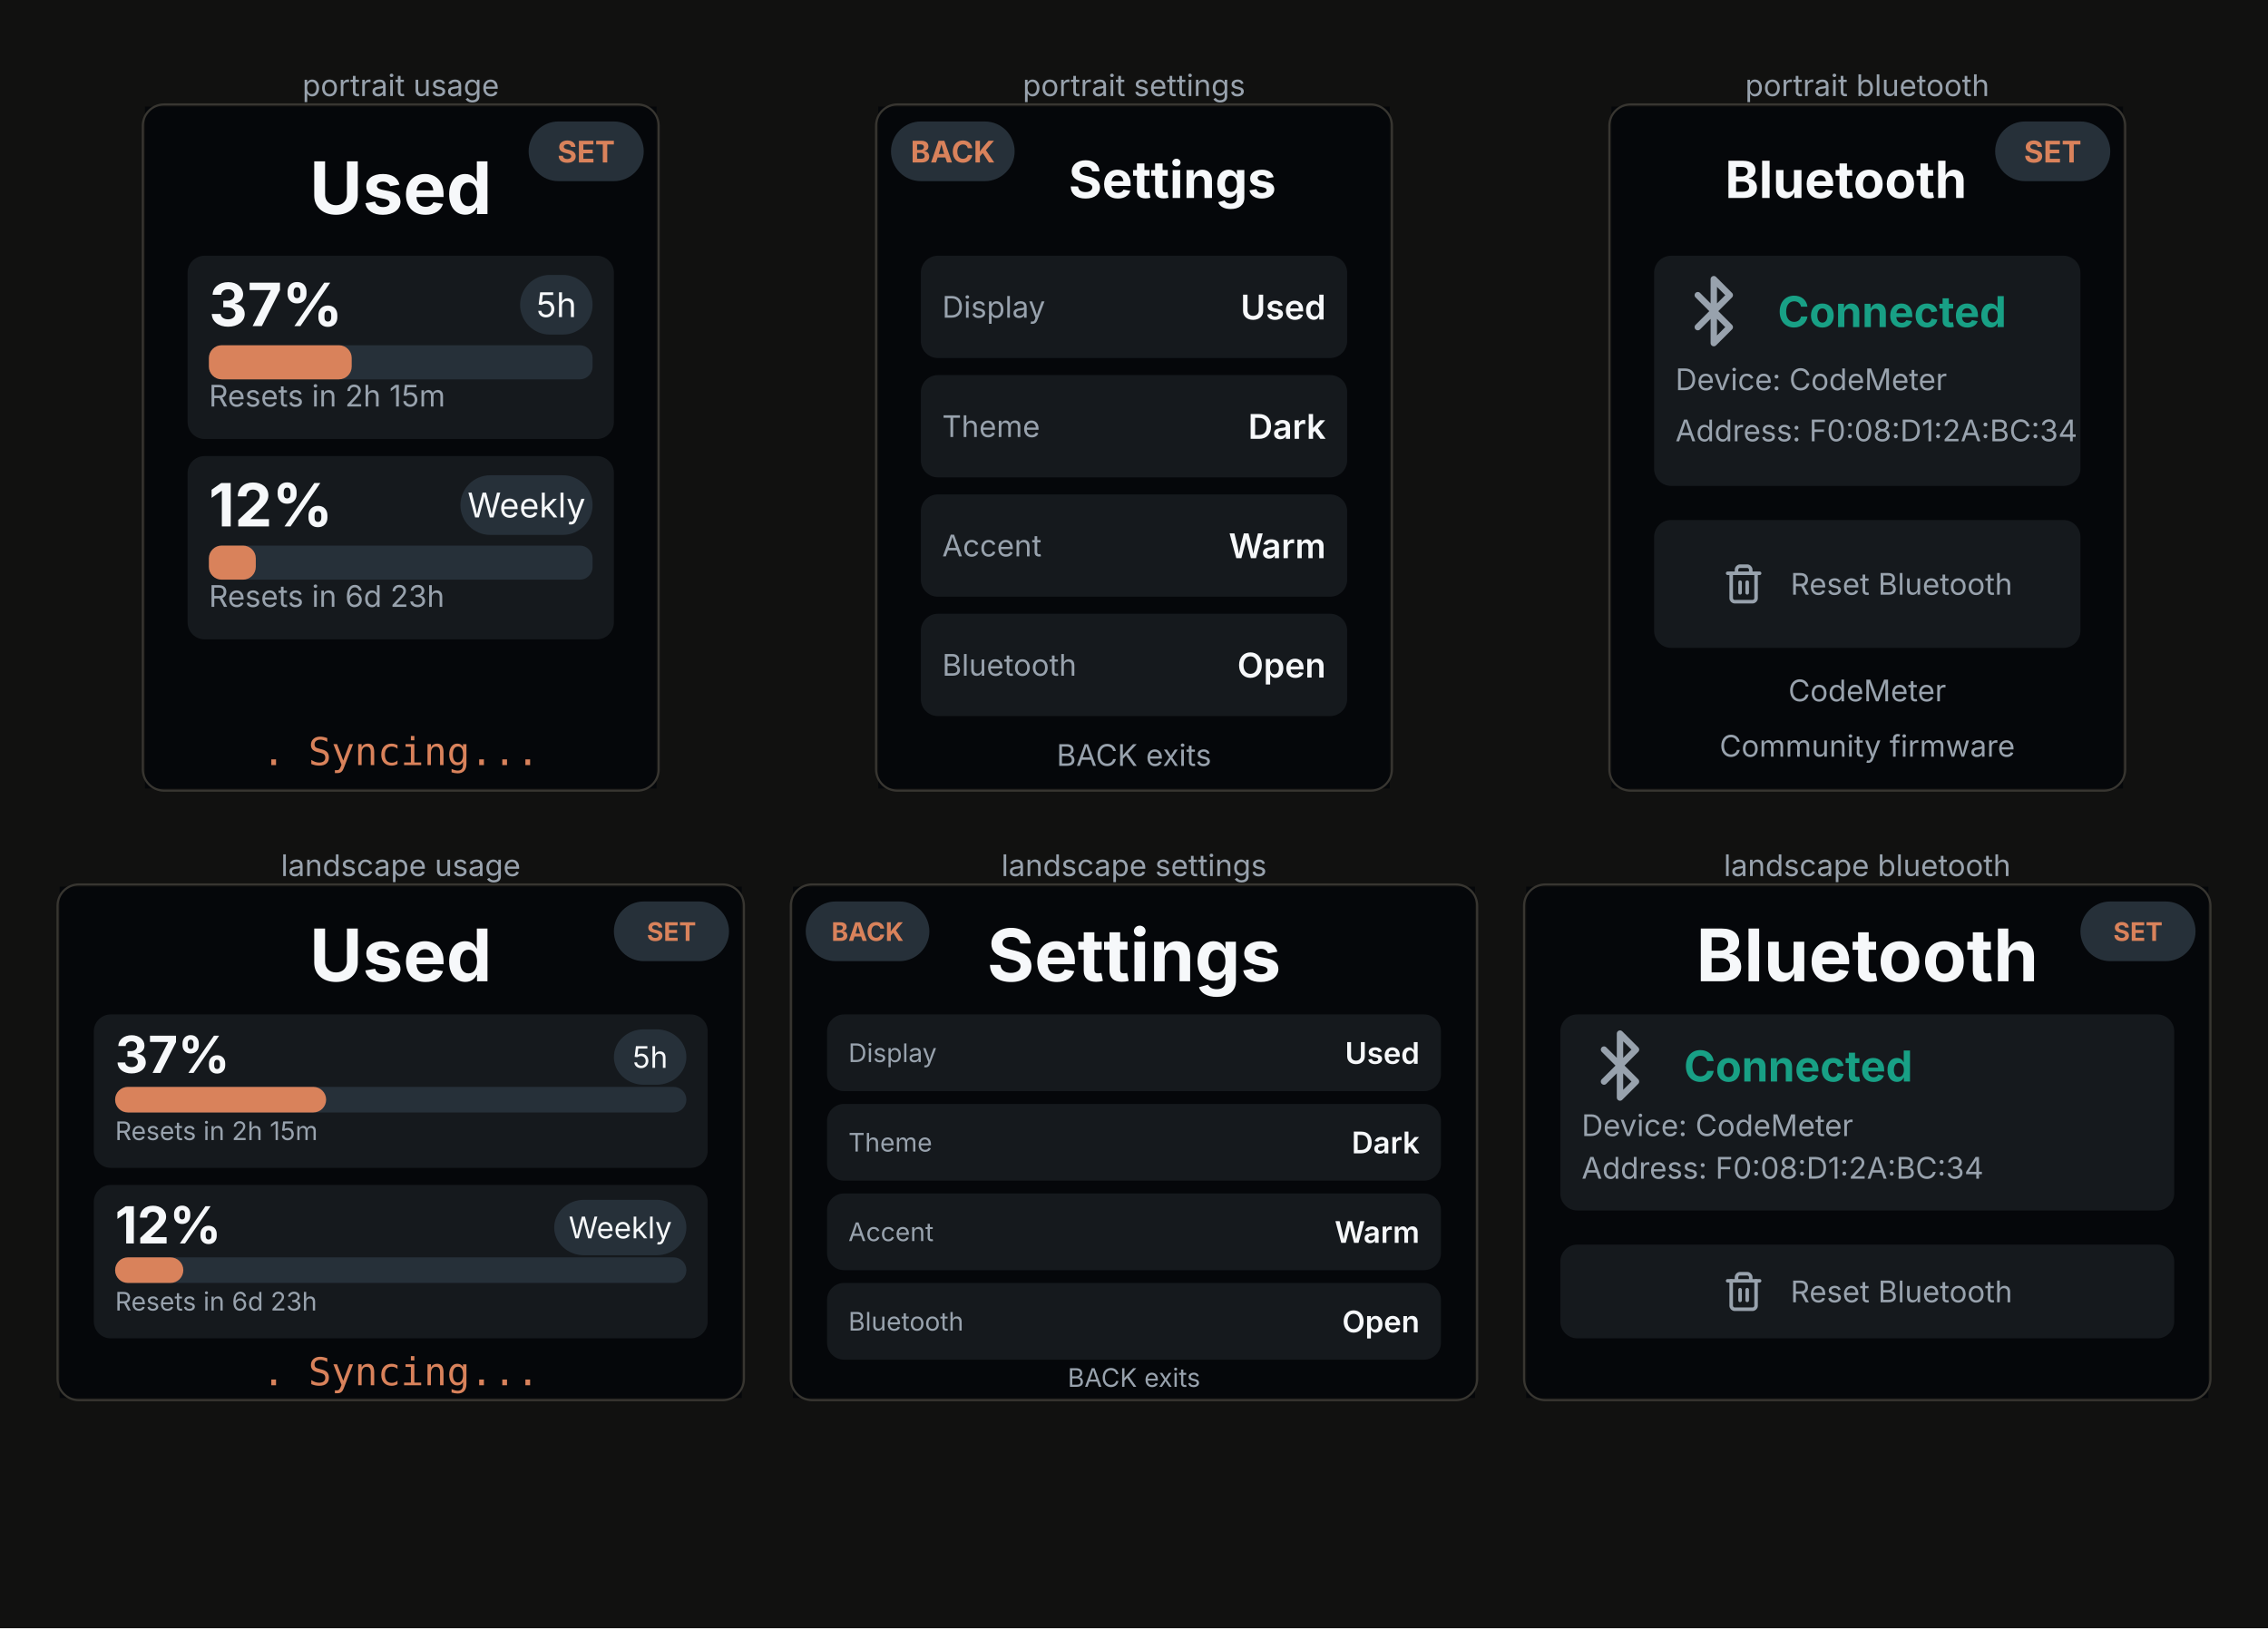
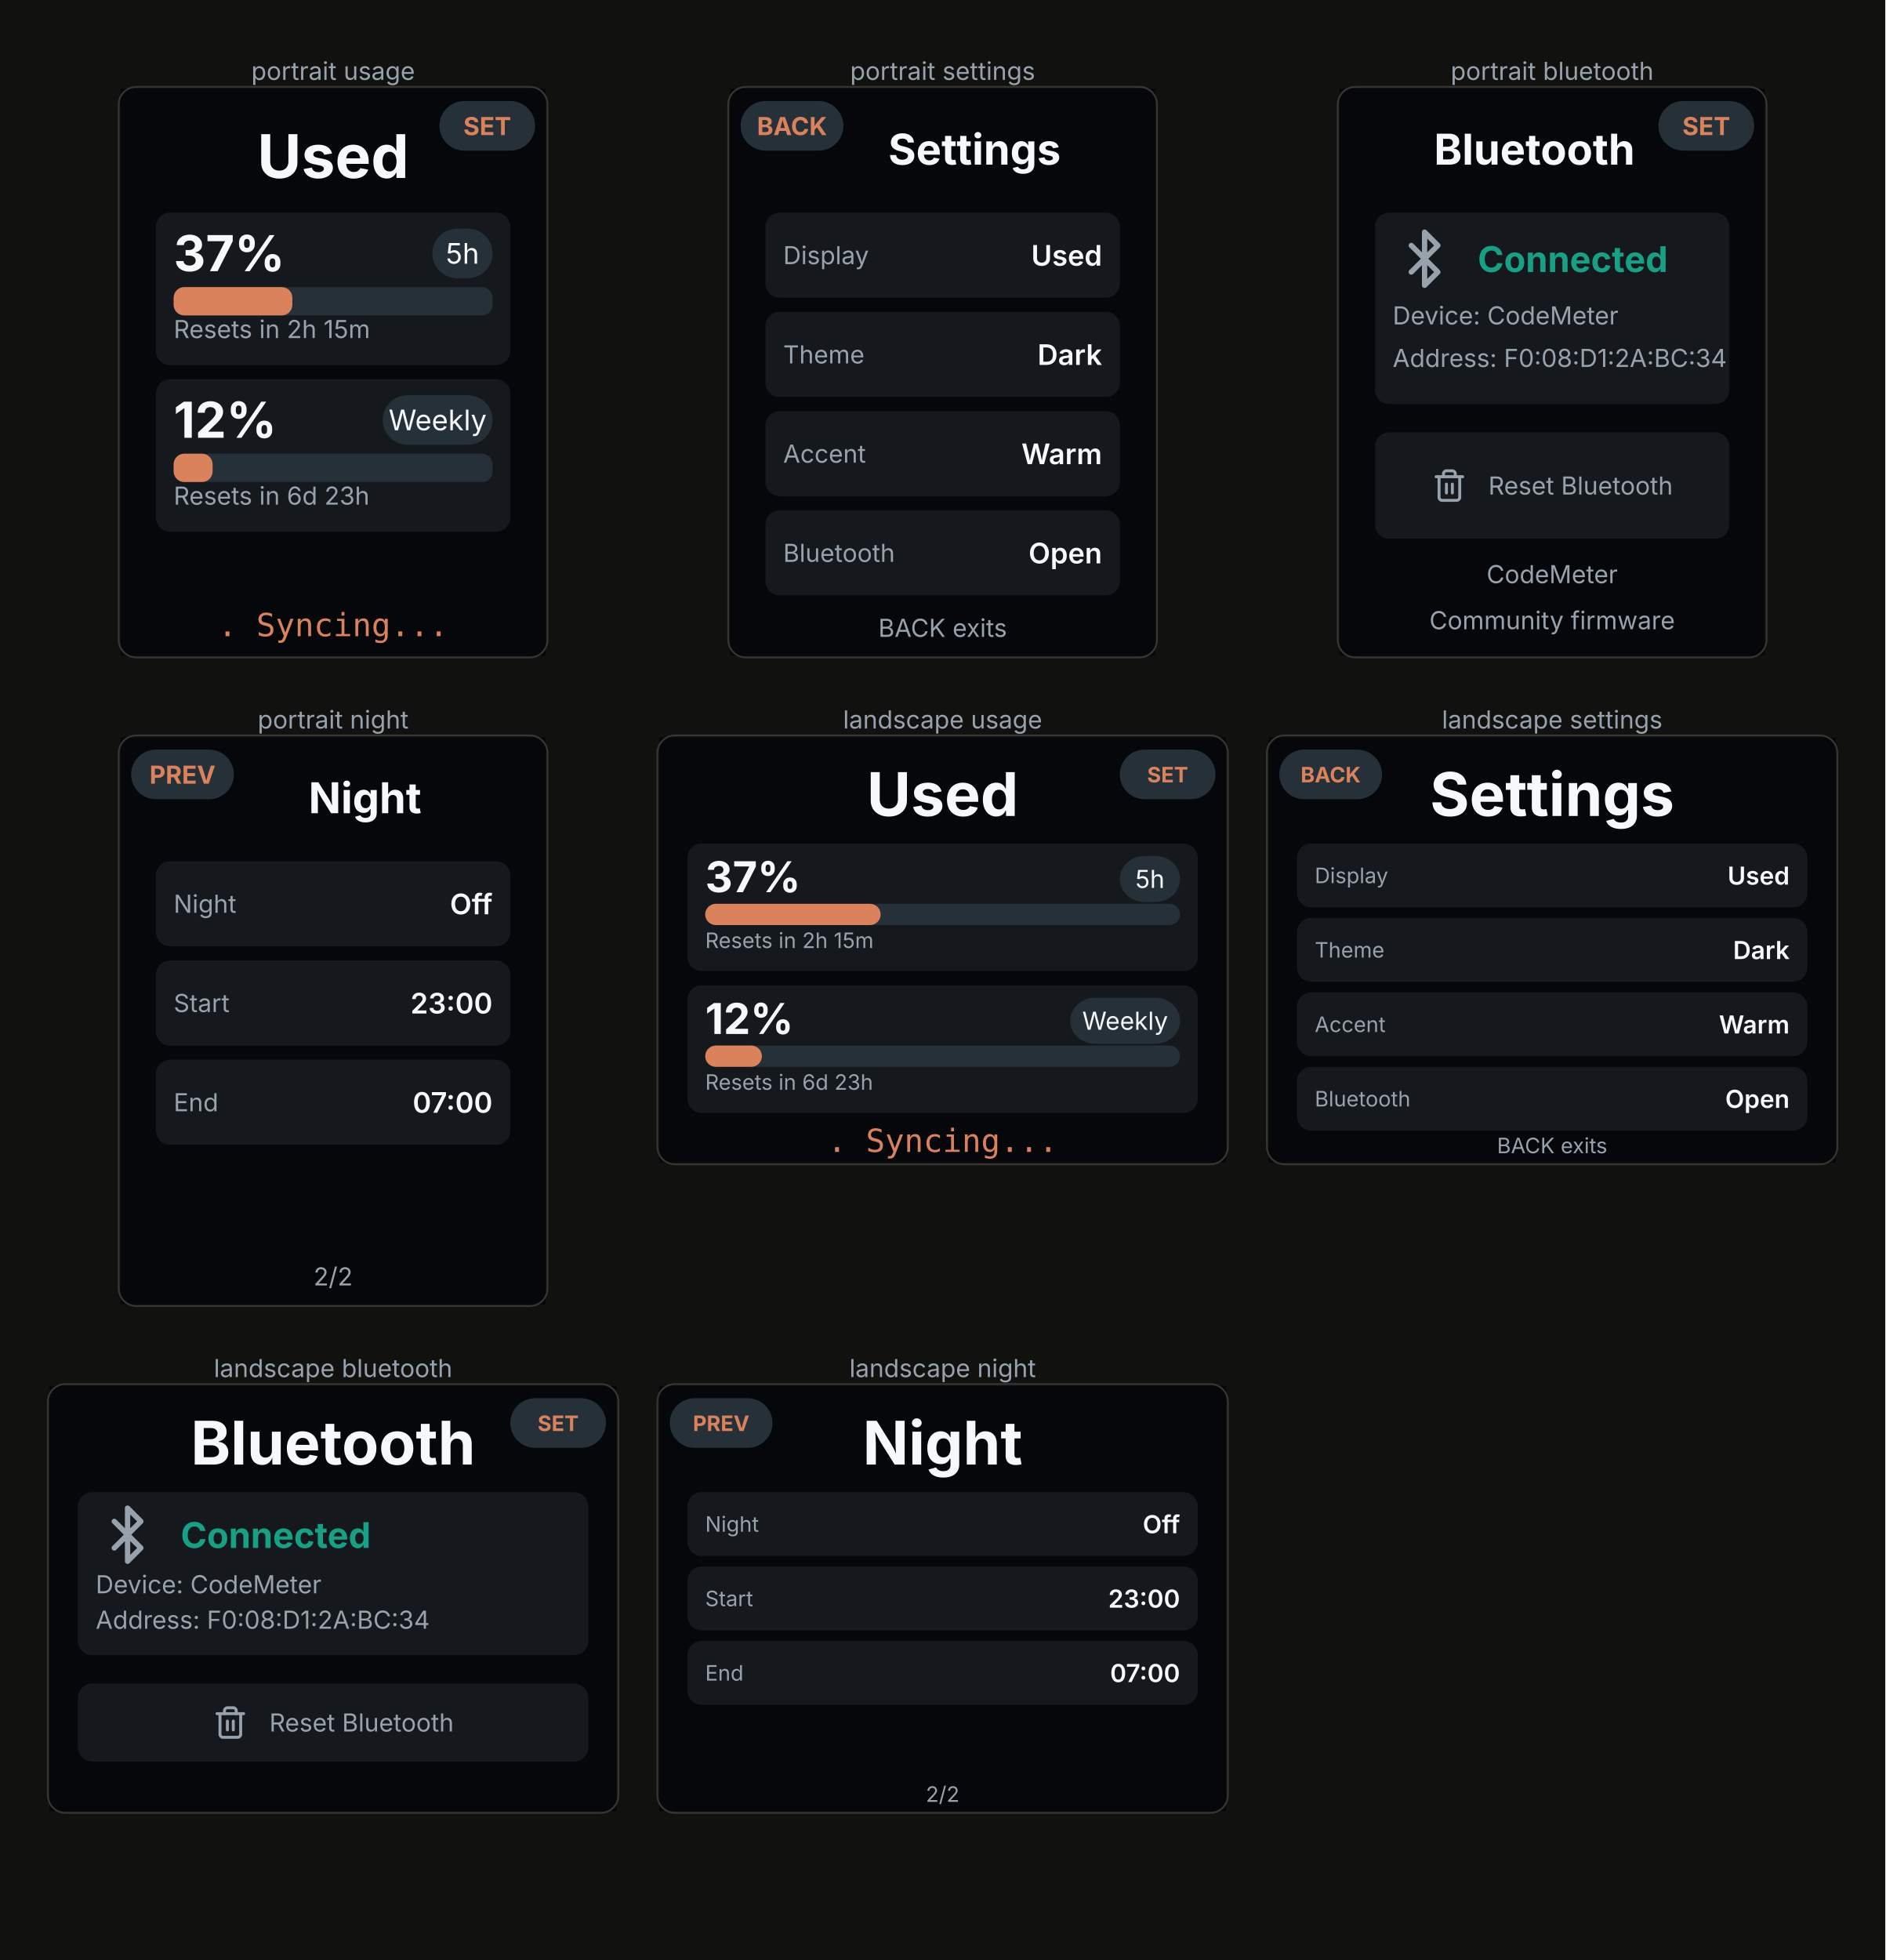
- <svg xmlns="http://www.w3.org/2000/svg" width="1064" height="764" viewBox="0 0 1064 764">
-   <rect width="1064" height="764" fill="#111110" />
+ <svg xmlns="http://www.w3.org/2000/svg" width="1064" height="1106" viewBox="0 0 1064 1106">
+   <rect width="1064" height="1106" fill="#111110" />
  <style>text{font-family:-apple-system,BlinkMacSystemFont,"Segoe UI",sans-serif}</style>
  <text x="188" y="40" font-size="14" fill="#98a2ad" dominant-baseline="middle" text-anchor="middle">portrait usage</text>
  <svg x="68" y="50" width="240" height="320" viewBox="0 0 240 320">
    <rect width="240" height="320" fill="#05070a" />
    <style>
text{font-family:-apple-system,BlinkMacSystemFont,"Segoe UI",sans-serif}
.title{font-family:-apple-system,BlinkMacSystemFont,"Segoe UI",sans-serif;font-weight:650}
.mono{font-family:"SF Mono","Menlo",monospace}
</style>
    <text x="120" y="37.72" font-size="34" fill="#f6f8fa" dominant-baseline="middle" text-anchor="middle" class="title">Used</text>
    <rect x="20" y="70" width="200" height="86" rx="8" fill="#15191d" />
    <text x="30" y="92.56" font-size="28" fill="#f6f8fa" dominant-baseline="middle" text-anchor="start" font-weight="700">37%</text>
    <rect x="176" y="79" width="34" height="28" rx="14" fill="#263039" />
    <text x="193" y="93" font-size="16" fill="#f6f8fa" dominant-baseline="middle" text-anchor="middle">5h</text>
    <rect x="30" y="112" width="180" height="16" rx="6" fill="#263039" />
    <rect x="30" y="112" width="67" height="16" rx="6" fill="#d9825b" />
    <text x="30" y="135.7" font-size="14" fill="#98a2ad" dominant-baseline="middle" text-anchor="start">Resets in 2h 15m</text>
    <rect x="20" y="164" width="200" height="86" rx="8" fill="#15191d" />
    <text x="30" y="186.56" font-size="28" fill="#f6f8fa" dominant-baseline="middle" text-anchor="start" font-weight="700">12%</text>
    <rect x="148" y="173" width="62" height="28" rx="14" fill="#263039" />
    <text x="179" y="187" font-size="16" fill="#f6f8fa" dominant-baseline="middle" text-anchor="middle">Weekly</text>
    <rect x="30" y="206" width="180" height="16" rx="6" fill="#263039" />
    <rect x="30" y="206" width="22" height="16" rx="6" fill="#d9825b" />
    <text x="30" y="229.7" font-size="14" fill="#98a2ad" dominant-baseline="middle" text-anchor="start">Resets in 6d 23h</text>
    <text x="120" y="303.9" font-size="18" fill="#d9825b" dominant-baseline="middle" text-anchor="middle" class="mono">. Syncing...</text>
    <rect x="180" y="7" width="54" height="28" rx="14" fill="#263039" />
    <text x="207" y="21" font-size="14" fill="#d9825b" dominant-baseline="middle" text-anchor="middle" font-weight="700">SET</text>
  </svg>
  <rect x="67" y="49" width="242" height="322" rx="10" fill="none" stroke="#383631" />
  <text x="532" y="40" font-size="14" fill="#98a2ad" dominant-baseline="middle" text-anchor="middle">portrait settings</text>
  <svg x="412" y="50" width="240" height="320" viewBox="0 0 240 320">
    <rect width="240" height="320" fill="#05070a" />
    <style>
text{font-family:-apple-system,BlinkMacSystemFont,"Segoe UI",sans-serif}
.title{font-family:-apple-system,BlinkMacSystemFont,"Segoe UI",sans-serif;font-weight:650}
.mono{font-family:"SF Mono","Menlo",monospace}
</style>
    <text x="138" y="33.92" font-size="24" fill="#f6f8fa" dominant-baseline="middle" text-anchor="middle" class="title">Settings</text>
    <rect x="6" y="7" width="58" height="28" rx="14" fill="#263039" />
    <text x="35" y="21" font-size="14" fill="#d9825b" dominant-baseline="middle" text-anchor="middle" font-weight="700">BACK</text>
    <rect x="20" y="70" width="200" height="48" rx="8" fill="#15191d" />
    <text x="30" y="94" font-size="14" fill="#98a2ad" dominant-baseline="middle" text-anchor="start">Display</text>
    <text x="210" y="94" font-size="16" fill="#f6f8fa" dominant-baseline="middle" text-anchor="end" font-weight="600">Used</text>
    <rect x="20" y="126" width="200" height="48" rx="8" fill="#15191d" />
    <text x="30" y="150" font-size="14" fill="#98a2ad" dominant-baseline="middle" text-anchor="start">Theme</text>
    <text x="210" y="150" font-size="16" fill="#f6f8fa" dominant-baseline="middle" text-anchor="end" font-weight="600">Dark</text>
    <rect x="20" y="182" width="200" height="48" rx="8" fill="#15191d" />
    <text x="30" y="206" font-size="14" fill="#98a2ad" dominant-baseline="middle" text-anchor="start">Accent</text>
    <text x="210" y="206" font-size="16" fill="#f6f8fa" dominant-baseline="middle" text-anchor="end" font-weight="600">Warm</text>
    <rect x="20" y="238" width="200" height="48" rx="8" fill="#15191d" />
    <text x="30" y="262" font-size="14" fill="#98a2ad" dominant-baseline="middle" text-anchor="start">Bluetooth</text>
    <text x="210" y="262" font-size="16" fill="#f6f8fa" dominant-baseline="middle" text-anchor="end" font-weight="600">Open</text>
    <text x="120" y="304.3" font-size="14" fill="#98a2ad" dominant-baseline="middle" text-anchor="middle">BACK exits</text>
  </svg>
  <rect x="411" y="49" width="242" height="322" rx="10" fill="none" stroke="#383631" />
  <text x="876" y="40" font-size="14" fill="#98a2ad" dominant-baseline="middle" text-anchor="middle">portrait bluetooth</text>
  <svg x="756" y="50" width="240" height="320" viewBox="0 0 240 320">
    <rect width="240" height="320" fill="#05070a" />
    <style>
text{font-family:-apple-system,BlinkMacSystemFont,"Segoe UI",sans-serif}
.title{font-family:-apple-system,BlinkMacSystemFont,"Segoe UI",sans-serif;font-weight:650}
.mono{font-family:"SF Mono","Menlo",monospace}
</style>
    <text x="110" y="33.92" font-size="24" fill="#f6f8fa" dominant-baseline="middle" text-anchor="middle" class="title">Bluetooth</text>
    <rect x="20" y="70" width="200" height="108" rx="8" fill="#15191d" />
    <g transform="translate(30 78) scale(1.5)" fill="none" stroke="#98a2ad" stroke-width="2" stroke-linecap="round" stroke-linejoin="round">
      <path d="m7 7 10 10-5 5V2l5 5L7 17" />
    </g>
    <text x="78" y="96" font-size="20" fill="#18a085" dominant-baseline="middle" text-anchor="start" font-weight="700">Connected</text>
    <text x="30" y="128" font-size="14" fill="#98a2ad" dominant-baseline="middle" text-anchor="start">Device: CodeMeter</text>
    <text x="30" y="152" font-size="14" fill="#98a2ad" dominant-baseline="middle" text-anchor="start">Address: F0:08:D1:2A:BC:34</text>
    <rect x="20" y="194" width="200" height="60" rx="8" fill="#15191d" />
    <g transform="translate(52 214) scale(0.8333333)" fill="none" stroke="#98a2ad" stroke-width="2" stroke-linecap="round" stroke-linejoin="round">
      <path d="M10 11v6" />
      <path d="M14 11v6" />
      <path d="M19 6v14a2 2 0 0 1-2 2H7a2 2 0 0 1-2-2V6" />
      <path d="M3 6h18" />
      <path d="M8 6V4a2 2 0 0 1 2-2h4a2 2 0 0 1 2 2v2" />
    </g>
    <text x="84" y="224" font-size="14" fill="#98a2ad" dominant-baseline="middle" text-anchor="start">Reset Bluetooth</text>
    <text x="120" y="274" font-size="14" fill="#98a2ad" dominant-baseline="middle" text-anchor="middle">CodeMeter</text>
    <text x="120" y="300" font-size="14" fill="#98a2ad" dominant-baseline="middle" text-anchor="middle">Community firmware</text>
    <rect x="180" y="7" width="54" height="28" rx="14" fill="#263039" />
    <text x="207" y="21" font-size="14" fill="#d9825b" dominant-baseline="middle" text-anchor="middle" font-weight="700">SET</text>
  </svg>
  <rect x="755" y="49" width="242" height="322" rx="10" fill="none" stroke="#383631" />
-   <text x="188" y="406" font-size="14" fill="#98a2ad" dominant-baseline="middle" text-anchor="middle">landscape usage</text>
-   <svg x="28" y="416" width="320" height="240" viewBox="0 0 320 240">
+   <text x="188" y="406" font-size="14" fill="#98a2ad" dominant-baseline="middle" text-anchor="middle">portrait night</text>
+   <svg x="68" y="416" width="240" height="320" viewBox="0 0 240 320">
+     <rect width="240" height="320" fill="#05070a" />
+     <style>
+ text{font-family:-apple-system,BlinkMacSystemFont,"Segoe UI",sans-serif}
+ .title{font-family:-apple-system,BlinkMacSystemFont,"Segoe UI",sans-serif;font-weight:650}
+ .mono{font-family:"SF Mono","Menlo",monospace}
+ </style>
+     <text x="138" y="33.92" font-size="24" fill="#f6f8fa" dominant-baseline="middle" text-anchor="middle" class="title">Night</text>
+     <rect x="6" y="7" width="58" height="28" rx="14" fill="#263039" />
+     <text x="35" y="21" font-size="14" fill="#d9825b" dominant-baseline="middle" text-anchor="middle" font-weight="700">PREV</text>
+     <rect x="20" y="70" width="200" height="48" rx="8" fill="#15191d" />
+     <text x="30" y="94" font-size="14" fill="#98a2ad" dominant-baseline="middle" text-anchor="start">Night</text>
+     <text x="210" y="94" font-size="16" fill="#f6f8fa" dominant-baseline="middle" text-anchor="end" font-weight="600">Off</text>
+     <rect x="20" y="126" width="200" height="48" rx="8" fill="#15191d" />
+     <text x="30" y="150" font-size="14" fill="#98a2ad" dominant-baseline="middle" text-anchor="start">Start</text>
+     <text x="210" y="150" font-size="16" fill="#f6f8fa" dominant-baseline="middle" text-anchor="end" font-weight="600">23:00</text>
+     <rect x="20" y="182" width="200" height="48" rx="8" fill="#15191d" />
+     <text x="30" y="206" font-size="14" fill="#98a2ad" dominant-baseline="middle" text-anchor="start">End</text>
+     <text x="210" y="206" font-size="16" fill="#f6f8fa" dominant-baseline="middle" text-anchor="end" font-weight="600">07:00</text>
+     <text x="120" y="304.3" font-size="14" fill="#98a2ad" dominant-baseline="middle" text-anchor="middle">2/2</text>
+   </svg>
+   <rect x="67" y="415" width="242" height="322" rx="10" fill="none" stroke="#383631" />
+   <text x="532" y="406" font-size="14" fill="#98a2ad" dominant-baseline="middle" text-anchor="middle">landscape usage</text>
+   <svg x="372" y="416" width="320" height="240" viewBox="0 0 320 240">
    <rect width="320" height="240" fill="#05070a" />
    <style>
text{font-family:-apple-system,BlinkMacSystemFont,"Segoe UI",sans-serif}
.title{font-family:-apple-system,BlinkMacSystemFont,"Segoe UI",sans-serif;font-weight:650}
.mono{font-family:"SF Mono","Menlo",monospace}
</style>
    <text x="160" y="31.72" font-size="34" fill="#f6f8fa" dominant-baseline="middle" text-anchor="middle" class="title">Used</text>
    <rect x="16" y="60" width="288" height="72" rx="8" fill="#15191d" />
    <text x="26" y="78.48" font-size="24" fill="#f6f8fa" dominant-baseline="middle" text-anchor="start" font-weight="700">37%</text>
    <rect x="260" y="67" width="34" height="26" rx="14" fill="#263039" />
    <text x="277" y="80" font-size="14" fill="#f6f8fa" dominant-baseline="middle" text-anchor="middle">5h</text>
    <rect x="26" y="94" width="268" height="12" rx="6" fill="#263039" />
    <rect x="26" y="94" width="99" height="12" rx="6" fill="#d9825b" />
    <text x="26" y="114.6" font-size="12" fill="#98a2ad" dominant-baseline="middle" text-anchor="start">Resets in 2h 15m</text>
    <rect x="16" y="140" width="288" height="72" rx="8" fill="#15191d" />
    <text x="26" y="158.48" font-size="24" fill="#f6f8fa" dominant-baseline="middle" text-anchor="start" font-weight="700">12%</text>
    <rect x="232" y="147" width="62" height="26" rx="14" fill="#263039" />
    <text x="263" y="160" font-size="14" fill="#f6f8fa" dominant-baseline="middle" text-anchor="middle">Weekly</text>
    <rect x="26" y="174" width="268" height="12" rx="6" fill="#263039" />
    <rect x="26" y="174" width="32" height="12" rx="6" fill="#d9825b" />
    <text x="26" y="194.6" font-size="12" fill="#98a2ad" dominant-baseline="middle" text-anchor="start">Resets in 6d 23h</text>
    <text x="160" y="228.9" font-size="18" fill="#d9825b" dominant-baseline="middle" text-anchor="middle" class="mono">. Syncing...</text>
    <rect x="260" y="7" width="54" height="28" rx="14" fill="#263039" />
    <text x="287" y="21" font-size="12" fill="#d9825b" dominant-baseline="middle" text-anchor="middle" font-weight="700">SET</text>
  </svg>
-   <rect x="27" y="415" width="322" height="242" rx="10" fill="none" stroke="#383631" />
-   <text x="532" y="406" font-size="14" fill="#98a2ad" dominant-baseline="middle" text-anchor="middle">landscape settings</text>
-   <svg x="372" y="416" width="320" height="240" viewBox="0 0 320 240">
+   <rect x="371" y="415" width="322" height="242" rx="10" fill="none" stroke="#383631" />
+   <text x="876" y="406" font-size="14" fill="#98a2ad" dominant-baseline="middle" text-anchor="middle">landscape settings</text>
+   <svg x="716" y="416" width="320" height="240" viewBox="0 0 320 240">
    <rect width="320" height="240" fill="#05070a" />
    <style>
text{font-family:-apple-system,BlinkMacSystemFont,"Segoe UI",sans-serif}
.title{font-family:-apple-system,BlinkMacSystemFont,"Segoe UI",sans-serif;font-weight:650}
.mono{font-family:"SF Mono","Menlo",monospace}
</style>
    <text x="160" y="31.72" font-size="34" fill="#f6f8fa" dominant-baseline="middle" text-anchor="middle" class="title">Settings</text>
    <rect x="6" y="7" width="58" height="28" rx="14" fill="#263039" />
    <text x="35" y="21" font-size="12" fill="#d9825b" dominant-baseline="middle" text-anchor="middle" font-weight="700">BACK</text>
    <rect x="16" y="60" width="288" height="36" rx="8" fill="#15191d" />
    <text x="26" y="78" font-size="12" fill="#98a2ad" dominant-baseline="middle" text-anchor="start">Display</text>
    <text x="294" y="78" font-size="14" fill="#f6f8fa" dominant-baseline="middle" text-anchor="end" font-weight="600">Used</text>
    <rect x="16" y="102" width="288" height="36" rx="8" fill="#15191d" />
    <text x="26" y="120" font-size="12" fill="#98a2ad" dominant-baseline="middle" text-anchor="start">Theme</text>
    <text x="294" y="120" font-size="14" fill="#f6f8fa" dominant-baseline="middle" text-anchor="end" font-weight="600">Dark</text>
    <rect x="16" y="144" width="288" height="36" rx="8" fill="#15191d" />
    <text x="26" y="162" font-size="12" fill="#98a2ad" dominant-baseline="middle" text-anchor="start">Accent</text>
    <text x="294" y="162" font-size="14" fill="#f6f8fa" dominant-baseline="middle" text-anchor="end" font-weight="600">Warm</text>
    <rect x="16" y="186" width="288" height="36" rx="8" fill="#15191d" />
    <text x="26" y="204" font-size="12" fill="#98a2ad" dominant-baseline="middle" text-anchor="start">Bluetooth</text>
    <text x="294" y="204" font-size="14" fill="#f6f8fa" dominant-baseline="middle" text-anchor="end" font-weight="600">Open</text>
    <text x="160" y="230.4" font-size="12" fill="#98a2ad" dominant-baseline="middle" text-anchor="middle">BACK exits</text>
  </svg>
-   <rect x="371" y="415" width="322" height="242" rx="10" fill="none" stroke="#383631" />
-   <text x="876" y="406" font-size="14" fill="#98a2ad" dominant-baseline="middle" text-anchor="middle">landscape bluetooth</text>
-   <svg x="716" y="416" width="320" height="240" viewBox="0 0 320 240">
+   <rect x="715" y="415" width="322" height="242" rx="10" fill="none" stroke="#383631" />
+   <text x="188" y="772" font-size="14" fill="#98a2ad" dominant-baseline="middle" text-anchor="middle">landscape bluetooth</text>
+   <svg x="28" y="782" width="320" height="240" viewBox="0 0 320 240">
    <rect width="320" height="240" fill="#05070a" />
    <style>
text{font-family:-apple-system,BlinkMacSystemFont,"Segoe UI",sans-serif}
.title{font-family:-apple-system,BlinkMacSystemFont,"Segoe UI",sans-serif;font-weight:650}
.mono{font-family:"SF Mono","Menlo",monospace}
</style>
    <text x="160" y="31.72" font-size="34" fill="#f6f8fa" dominant-baseline="middle" text-anchor="middle" class="title">Bluetooth</text>
    <rect x="16" y="60" width="288" height="92" rx="8" fill="#15191d" />
    <g transform="translate(26 66) scale(1.5)" fill="none" stroke="#98a2ad" stroke-width="2" stroke-linecap="round" stroke-linejoin="round">
      <path d="m7 7 10 10-5 5V2l5 5L7 17" />
    </g>
    <text x="74" y="84" font-size="20" fill="#18a085" dominant-baseline="middle" text-anchor="start" font-weight="700">Connected</text>
    <text x="26" y="112" font-size="14" fill="#98a2ad" dominant-baseline="middle" text-anchor="start">Device: CodeMeter</text>
    <text x="26" y="132" font-size="14" fill="#98a2ad" dominant-baseline="middle" text-anchor="start">Address: F0:08:D1:2A:BC:34</text>
    <rect x="16" y="168" width="288" height="44" rx="8" fill="#15191d" />
    <g transform="translate(92 180) scale(0.8333333)" fill="none" stroke="#98a2ad" stroke-width="2" stroke-linecap="round" stroke-linejoin="round">
      <path d="M10 11v6" />
      <path d="M14 11v6" />
      <path d="M19 6v14a2 2 0 0 1-2 2H7a2 2 0 0 1-2-2V6" />
      <path d="M3 6h18" />
      <path d="M8 6V4a2 2 0 0 1 2-2h4a2 2 0 0 1 2 2v2" />
    </g>
    <text x="124" y="190" font-size="14" fill="#98a2ad" dominant-baseline="middle" text-anchor="start">Reset Bluetooth</text>
    <rect x="260" y="7" width="54" height="28" rx="14" fill="#263039" />
    <text x="287" y="21" font-size="12" fill="#d9825b" dominant-baseline="middle" text-anchor="middle" font-weight="700">SET</text>
  </svg>
-   <rect x="715" y="415" width="322" height="242" rx="10" fill="none" stroke="#383631" />
+   <rect x="27" y="781" width="322" height="242" rx="10" fill="none" stroke="#383631" />
+   <text x="532" y="772" font-size="14" fill="#98a2ad" dominant-baseline="middle" text-anchor="middle">landscape night</text>
+   <svg x="372" y="782" width="320" height="240" viewBox="0 0 320 240">
+     <rect width="320" height="240" fill="#05070a" />
+     <style>
+ text{font-family:-apple-system,BlinkMacSystemFont,"Segoe UI",sans-serif}
+ .title{font-family:-apple-system,BlinkMacSystemFont,"Segoe UI",sans-serif;font-weight:650}
+ .mono{font-family:"SF Mono","Menlo",monospace}
+ </style>
+     <text x="160" y="31.72" font-size="34" fill="#f6f8fa" dominant-baseline="middle" text-anchor="middle" class="title">Night</text>
+     <rect x="6" y="7" width="58" height="28" rx="14" fill="#263039" />
+     <text x="35" y="21" font-size="12" fill="#d9825b" dominant-baseline="middle" text-anchor="middle" font-weight="700">PREV</text>
+     <rect x="16" y="60" width="288" height="36" rx="8" fill="#15191d" />
+     <text x="26" y="78" font-size="12" fill="#98a2ad" dominant-baseline="middle" text-anchor="start">Night</text>
+     <text x="294" y="78" font-size="14" fill="#f6f8fa" dominant-baseline="middle" text-anchor="end" font-weight="600">Off</text>
+     <rect x="16" y="102" width="288" height="36" rx="8" fill="#15191d" />
+     <text x="26" y="120" font-size="12" fill="#98a2ad" dominant-baseline="middle" text-anchor="start">Start</text>
+     <text x="294" y="120" font-size="14" fill="#f6f8fa" dominant-baseline="middle" text-anchor="end" font-weight="600">23:00</text>
+     <rect x="16" y="144" width="288" height="36" rx="8" fill="#15191d" />
+     <text x="26" y="162" font-size="12" fill="#98a2ad" dominant-baseline="middle" text-anchor="start">End</text>
+     <text x="294" y="162" font-size="14" fill="#f6f8fa" dominant-baseline="middle" text-anchor="end" font-weight="600">07:00</text>
+     <text x="160" y="230.4" font-size="12" fill="#98a2ad" dominant-baseline="middle" text-anchor="middle">2/2</text>
+   </svg>
+   <rect x="371" y="781" width="322" height="242" rx="10" fill="none" stroke="#383631" />
</svg>
